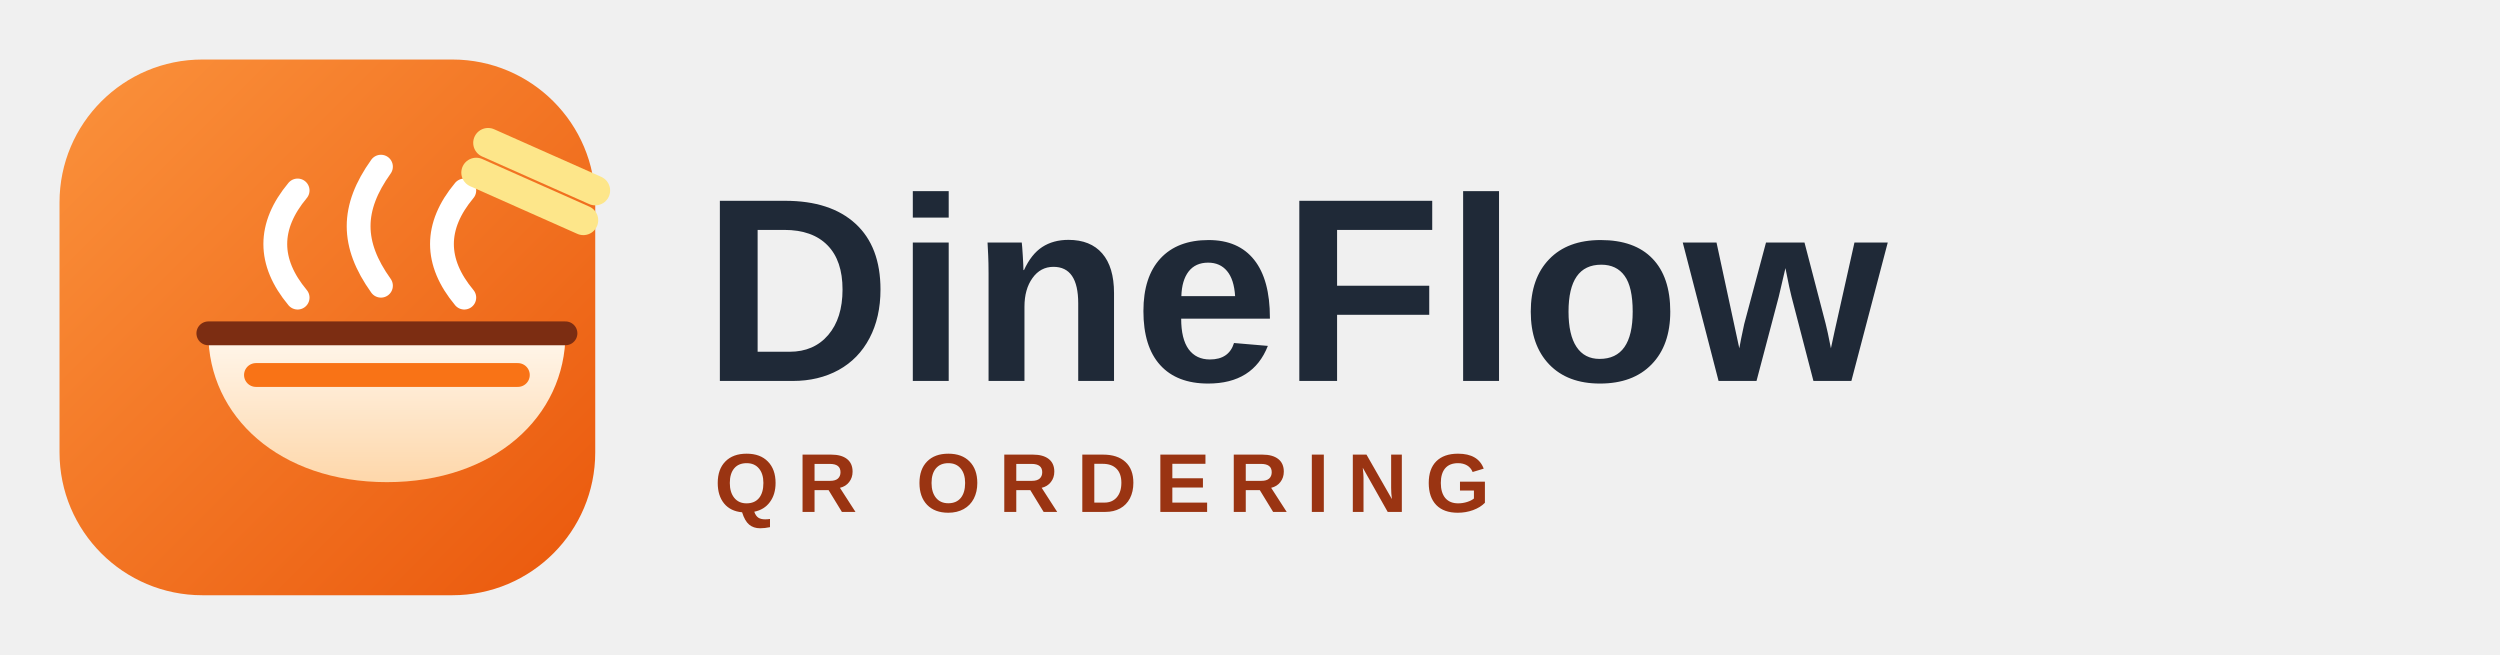
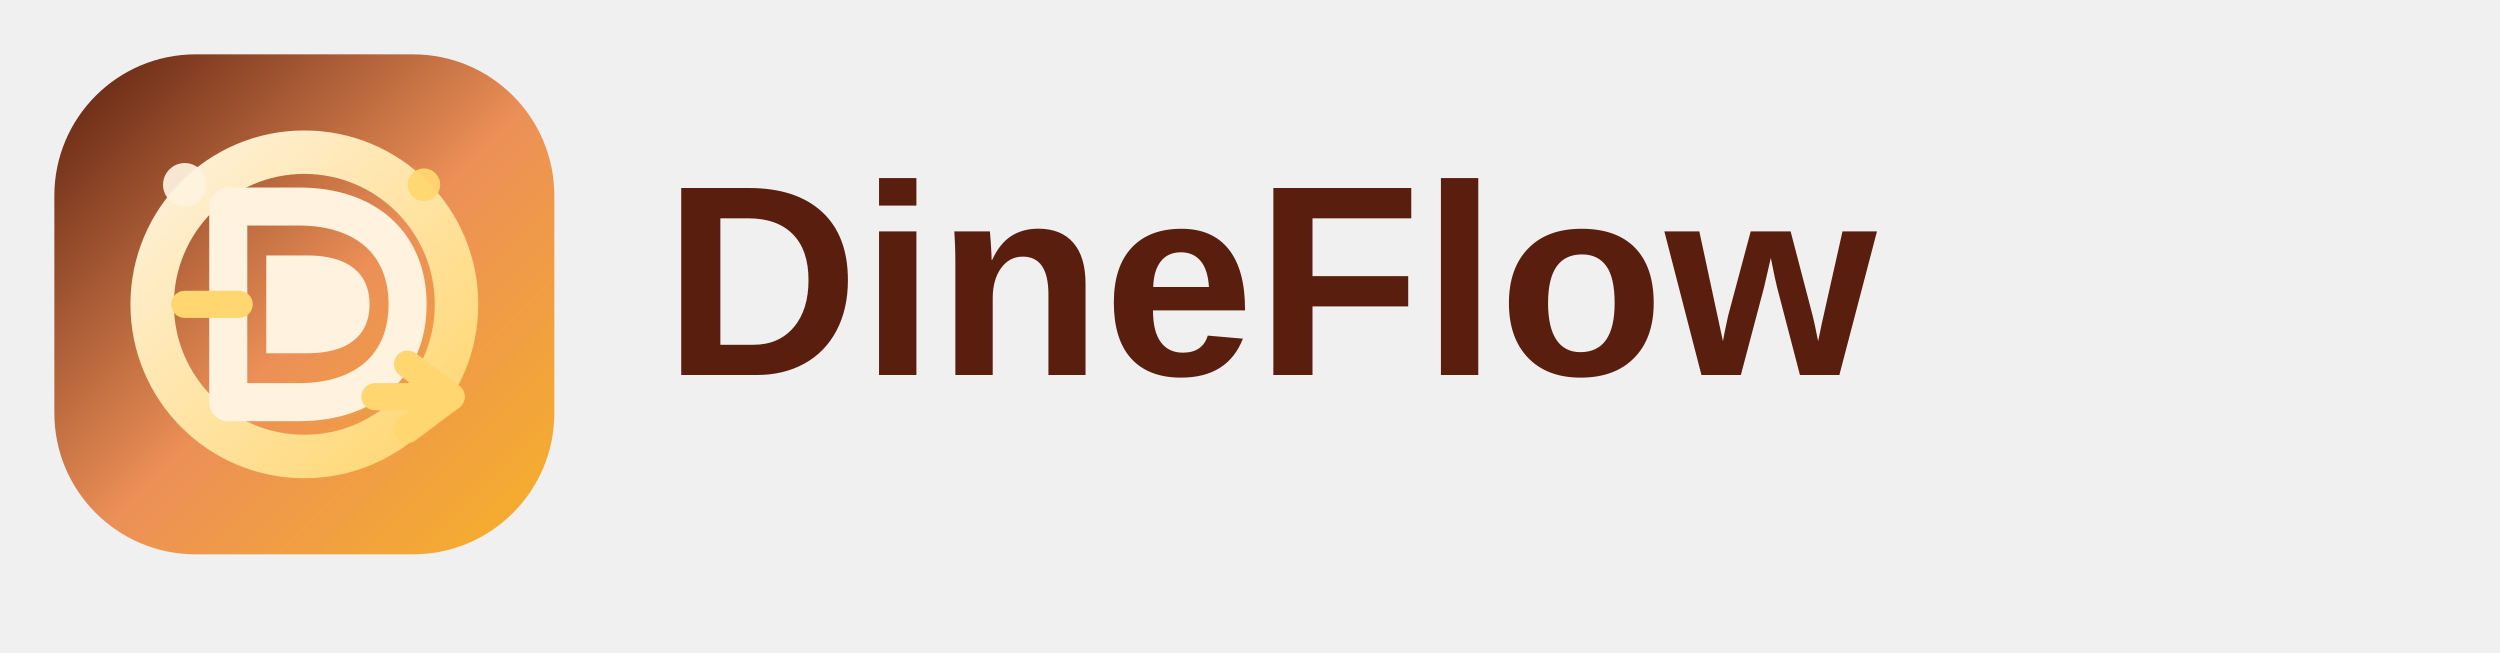
- <svg xmlns="http://www.w3.org/2000/svg" viewBox="0 0 420 110" role="img" aria-labelledby="title desc">
+ <svg xmlns="http://www.w3.org/2000/svg" viewBox="0 0 460 120" role="img" aria-labelledby="title desc">
  <defs>
-     <linearGradient id="badge" x1="0" y1="0" x2="1" y2="1">
-       <stop offset="0%" stop-color="#fb923c" />
-       <stop offset="100%" stop-color="#ea580c" />
+     <linearGradient id="df-bg" x1="10" y1="10" x2="98" y2="98" gradientUnits="userSpaceOnUse">
+       <stop offset="0%" stop-color="#5A1E0E" />
+       <stop offset="55%" stop-color="#EC9057" />
+       <stop offset="100%" stop-color="#F6AE2D" />
    </linearGradient>
-     <linearGradient id="bowl" x1="0" y1="0" x2="0" y2="1">
-       <stop offset="0%" stop-color="#fff7ed" />
-       <stop offset="100%" stop-color="#fed7aa" />
+     <linearGradient id="df-ring" x1="28" y1="24" x2="84" y2="82" gradientUnits="userSpaceOnUse">
+       <stop offset="0%" stop-color="#FFF3E0" />
+       <stop offset="100%" stop-color="#FFD670" />
    </linearGradient>
  </defs>
-   <rect x="10" y="10" width="90" height="90" rx="24" fill="url(#badge)" />
-   <path d="M35 56c0 14 12 25 30 25s30-11 30-25z" fill="url(#bowl)" />
-   <path d="M35 56h60" stroke="#7c2d12" stroke-width="4" stroke-linecap="round" />
-   <path d="M43 63h44" stroke="#f97316" stroke-width="4" stroke-linecap="round" />
-   <path d="M50 32c-5 6-5 12 0 18" fill="none" stroke="#fff" stroke-width="4" stroke-linecap="round" />
-   <path d="M64 28c-5 7-5 13 0 20" fill="none" stroke="#fff" stroke-width="4" stroke-linecap="round" />
-   <path d="M78 32c-5 6-5 12 0 18" fill="none" stroke="#fff" stroke-width="4" stroke-linecap="round" />
-   <path d="M82 24l18 8" stroke="#fde68a" stroke-width="5" stroke-linecap="round" />
-   <path d="M80 29l18 8" stroke="#fde68a" stroke-width="5" stroke-linecap="round" />
-   <text x="118" y="64" font-family="'Trebuchet MS', 'Segoe UI', Arial, sans-serif" font-size="44" font-weight="800" fill="#1f2937" letter-spacing="0.5">DineFlow</text>
-   <text x="120" y="86" font-family="'Trebuchet MS', 'Segoe UI', Arial, sans-serif" font-size="14" font-weight="700" fill="#9a3412" letter-spacing="3">QR ORDERING</text>
+   <rect x="10" y="10" width="92" height="92" rx="26" fill="url(#df-bg)" />
+   <circle cx="56" cy="56" r="28" fill="none" stroke="url(#df-ring)" stroke-width="8" />
+   <path d="M42 38h13c12.5 0 20 7 20 18s-7.5 18-20 18H42z" fill="none" stroke="#FFF3E0" stroke-width="7" stroke-linejoin="round" />
+   <path d="M49 47h7.5c7.5 0 11.5 3.2 11.5 9s-4 9-11.5 9H49z" fill="#FFF3E0" />
+   <path d="M34 56h10" fill="none" stroke="#FFD670" stroke-width="5" stroke-linecap="round" />
+   <path d="M69 73h14" fill="none" stroke="#FFD670" stroke-width="5" stroke-linecap="round" />
+   <path d="M75 67l8 6-8 6" fill="none" stroke="#FFD670" stroke-width="5" stroke-linecap="round" stroke-linejoin="round" />
+   <circle cx="34" cy="34" r="4" fill="#FFF3E0" opacity="0.92" />
+   <circle cx="78" cy="34" r="3" fill="#FFD670" opacity="0.95" />
+   <text x="122" y="69" font-family="'Trebuchet MS', 'Segoe UI', Arial, sans-serif" font-size="50" font-weight="800" letter-spacing="0.15" fill="#5A1E0E">DineFlow</text>
</svg>
